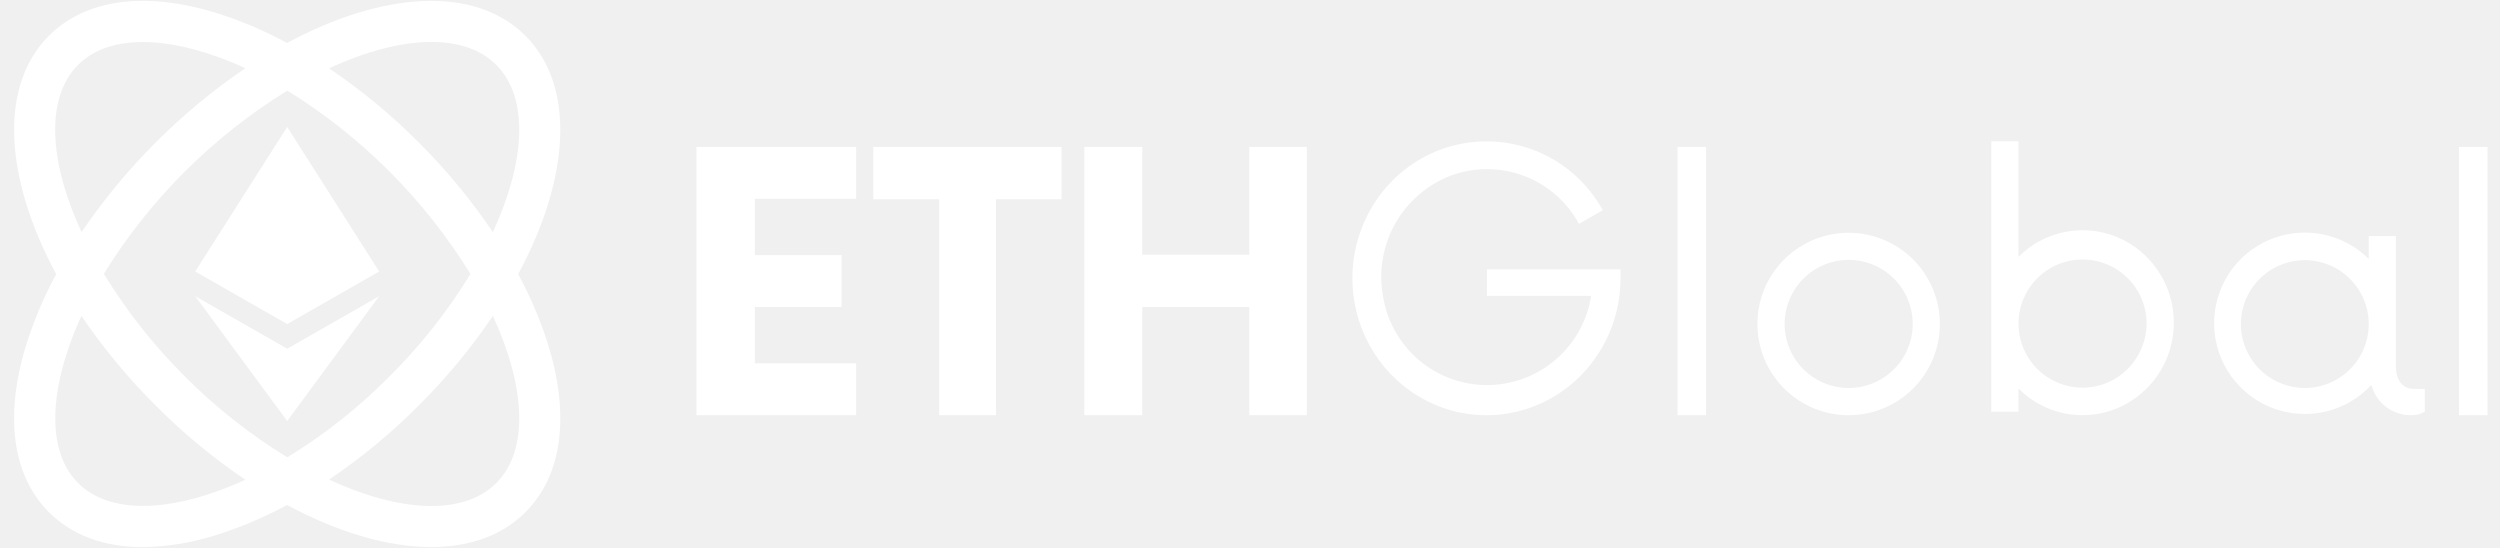
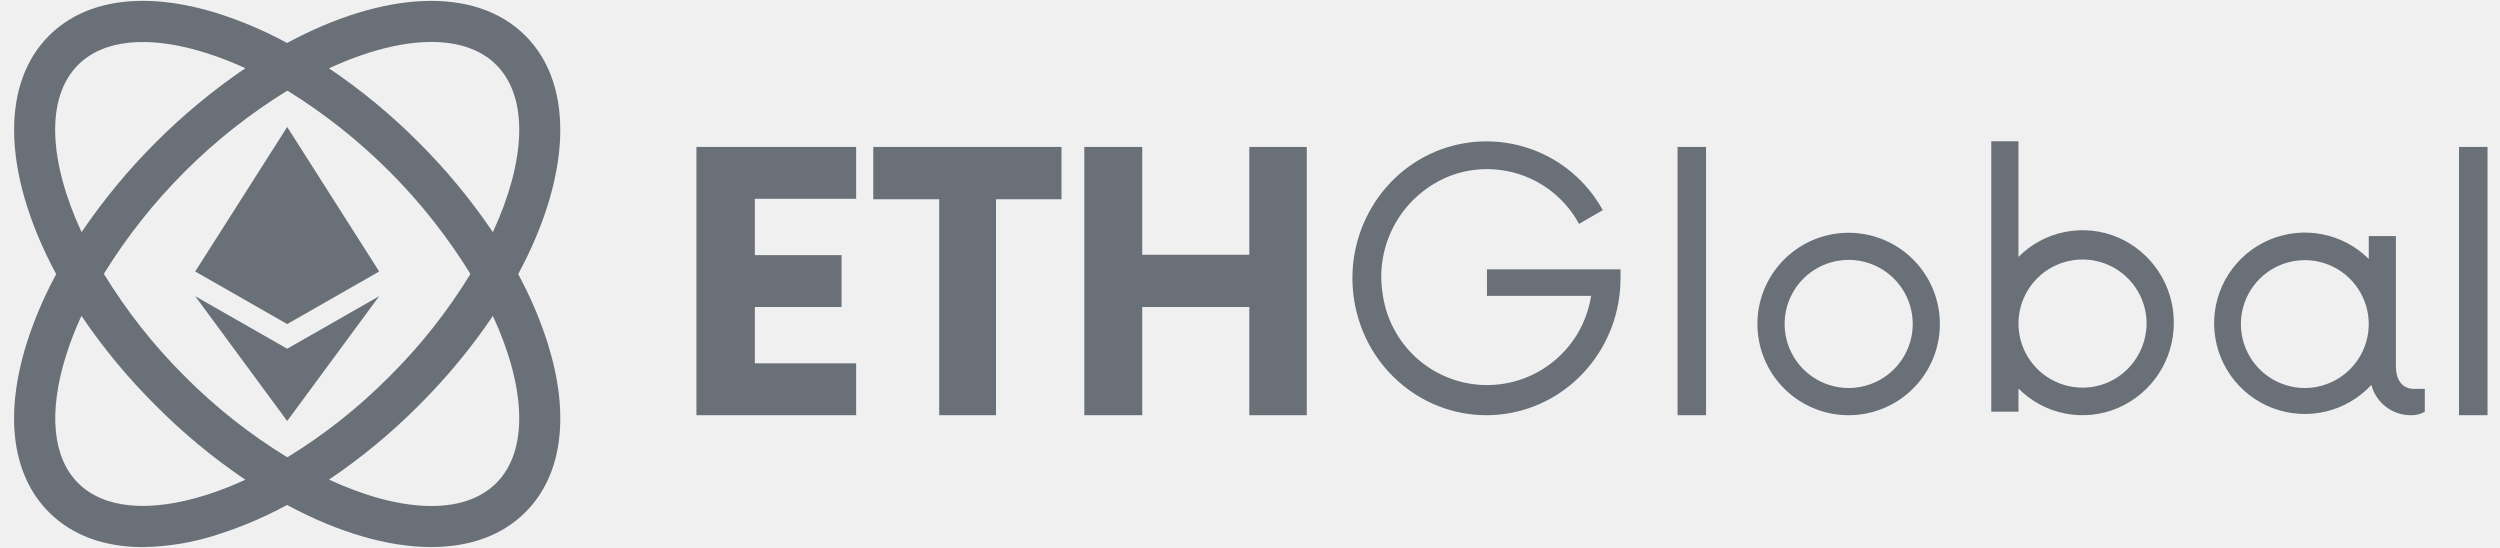
<svg xmlns="http://www.w3.org/2000/svg" width="146" height="32" viewBox="0 0 146 32" fill="none">
  <g clip-path="url(#clip0_1560_372418)">
-     <path fill-rule="evenodd" clip-rule="evenodd" d="M30.685 2.088C27.736 -0.861 22.363 -0.509 16.764 2.51C15.928 2.96 15.99 4.808 16.782 5.292C21.13 7.981 24.791 11.648 27.475 16.001C27.956 16.793 29.825 16.82 30.262 16.009C33.281 10.41 33.633 5.036 30.685 2.088ZM24.454 8.319C22.852 6.709 21.098 5.259 19.215 3.99C21.383 2.987 23.448 2.45 25.197 2.45C26.76 2.45 28.073 2.879 28.982 3.788C30.912 5.718 30.683 9.454 28.783 13.557C27.512 11.676 26.062 9.921 24.454 8.319Z" fill="#FFFFFF" />
-     <path fill-rule="evenodd" clip-rule="evenodd" d="M31.986 20.046C31.54 18.649 30.962 17.297 30.262 16.009C29.819 15.185 27.954 15.21 27.474 16C26.144 18.175 24.558 20.183 22.75 21.98C20.957 23.789 18.953 25.376 16.781 26.707C15.99 27.191 15.954 29.054 16.763 29.489C19.744 31.097 22.66 31.948 25.182 31.948C27.396 31.948 29.305 31.292 30.684 29.913C32.842 27.756 33.303 24.252 31.986 20.046ZM28.982 28.211C27.052 30.141 23.318 29.909 19.215 28.009C21.097 26.74 22.852 25.29 24.453 23.68C26.062 22.081 27.513 20.329 28.784 18.45C30.682 22.552 30.912 26.283 28.982 28.211Z" fill="#FFFFFF" />
-     <path fill-rule="evenodd" clip-rule="evenodd" d="M16.764 2.51C15.475 1.808 14.123 1.231 12.725 0.785C8.52 -0.531 5.016 -0.07 2.859 2.087C1.48 3.466 0.824 5.376 0.824 7.59C0.824 10.112 1.676 13.03 3.282 16.01C3.718 16.82 5.582 16.783 6.065 15.99C8.755 11.638 12.425 7.974 16.782 5.291C17.569 4.813 17.585 2.951 16.764 2.51ZM4.763 13.557C2.863 9.453 2.632 5.718 4.562 3.788C6.053 2.296 8.698 2.045 12.006 3.083C12.799 3.334 13.574 3.634 14.329 3.983C10.565 6.542 7.319 9.791 4.763 13.557Z" fill="#FFFFFF" />
-     <path fill-rule="evenodd" clip-rule="evenodd" d="M16.782 26.708C14.603 25.378 12.592 23.791 10.792 21.98C8.982 20.181 7.395 18.17 6.065 15.991C5.585 15.205 3.722 15.19 3.281 16.011C2.581 17.299 2.004 18.65 1.559 20.046C0.24 24.253 0.703 27.756 2.859 29.914C4.211 31.265 6.091 31.951 8.341 31.951C9.831 31.928 11.309 31.68 12.724 31.214C14.122 30.767 15.475 30.19 16.764 29.489C17.414 29.141 17.568 27.187 16.782 26.708ZM12.006 28.918C8.697 29.954 6.053 29.703 4.562 28.211C3.07 26.72 2.819 24.075 3.855 20.767C4.105 19.975 4.406 19.2 4.755 18.446C6.028 20.327 7.481 22.08 9.092 23.681C10.692 25.293 12.446 26.745 14.329 28.016C13.575 28.366 12.799 28.667 12.006 28.918Z" fill="#FFFFFF" />
-     <path fill-rule="evenodd" clip-rule="evenodd" d="M11.4 15.855L16.772 7.414L22.144 15.855L16.772 18.925L11.4 15.855Z" fill="#FFFFFF" />
-     <path fill-rule="evenodd" clip-rule="evenodd" d="M11.4 17.297L16.772 20.366L22.144 17.297L16.772 24.587L11.4 17.297Z" fill="#FFFFFF" />
-     <path fill-rule="evenodd" clip-rule="evenodd" d="M19.215 3.989C18.381 4.378 17.568 4.813 16.782 5.291C15.99 4.808 15.171 4.371 14.328 3.983C15.115 3.452 15.927 2.96 16.763 2.51C17.585 2.951 18.402 3.444 19.215 3.989Z" fill="#FFFFFF" />
-     <path fill-rule="evenodd" clip-rule="evenodd" d="M30.262 16.009C29.81 16.846 29.317 17.661 28.785 18.45C28.393 17.61 27.956 16.793 27.475 16.001C27.954 15.21 28.391 14.395 28.783 13.558C29.326 14.369 29.819 15.186 30.262 16.009Z" fill="#FFFFFF" />
-     <path fill-rule="evenodd" clip-rule="evenodd" d="M19.215 28.009C19.046 28.124 18.877 28.234 18.707 28.343C18.075 28.751 17.427 29.133 16.764 29.488C15.954 29.054 15.143 28.562 14.328 28.015C15.171 27.627 15.99 27.191 16.782 26.707C17.567 27.187 18.38 27.621 19.215 28.009Z" fill="#FFFFFF" />
-     <path fill-rule="evenodd" clip-rule="evenodd" d="M6.065 15.99C5.581 16.782 5.144 17.602 4.754 18.445C4.224 17.658 3.733 16.845 3.281 16.01C3.734 15.168 4.228 14.349 4.762 13.557C5.15 14.392 5.585 15.204 6.065 15.99Z" fill="#FFFFFF" />
-     <path d="M141.608 22.71V24.043C141.375 24.18 141.11 24.251 140.841 24.248C140.307 24.261 139.784 24.093 139.357 23.772C138.93 23.451 138.624 22.996 138.488 22.479C137.771 23.253 136.838 23.796 135.811 24.037C134.783 24.277 133.707 24.206 132.72 23.831C131.734 23.456 130.882 22.795 130.273 21.932C129.665 21.07 129.328 20.045 129.306 18.99C129.284 17.934 129.578 16.897 130.15 16.009C130.722 15.122 131.546 14.426 132.516 14.011C133.486 13.595 134.558 13.478 135.595 13.676C136.632 13.874 137.586 14.377 138.335 15.121V13.787H139.92V21.377C139.92 22.325 140.406 22.71 140.968 22.71H141.608ZM138.335 18.915C138.333 18.177 138.112 17.456 137.7 16.844C137.289 16.231 136.705 15.755 136.023 15.473C135.341 15.193 134.59 15.12 133.867 15.265C133.143 15.41 132.479 15.767 131.958 16.289C131.437 16.812 131.082 17.477 130.939 18.201C130.796 18.925 130.871 19.675 131.153 20.356C131.436 21.038 131.915 21.62 132.528 22.03C133.142 22.44 133.863 22.659 134.601 22.659C135.092 22.658 135.578 22.561 136.032 22.372C136.485 22.184 136.897 21.908 137.243 21.56C137.59 21.212 137.865 20.8 138.052 20.346C138.239 19.892 138.335 19.406 138.335 18.915ZM143.606 8.582H145.272V24.249H143.606V8.582ZM126.95 18.846C126.954 19.907 126.646 20.945 126.064 21.831C125.482 22.717 124.653 23.413 123.678 23.831C122.708 24.241 121.637 24.352 120.604 24.149C119.57 23.946 118.621 23.438 117.879 22.69V24.041H116.29V8.249H117.879V15.002C118.621 14.255 119.57 13.747 120.604 13.543C121.637 13.34 122.708 13.451 123.678 13.861C124.653 14.279 125.482 14.975 126.064 15.861C126.646 16.748 126.954 17.786 126.95 18.846ZM125.362 18.846C125.352 18.108 125.124 17.39 124.707 16.781C124.289 16.173 123.702 15.701 123.017 15.425C122.333 15.15 121.582 15.083 120.86 15.233C120.137 15.383 119.475 15.743 118.957 16.269C118.439 16.794 118.087 17.461 117.947 18.185C117.807 18.91 117.884 19.659 118.168 20.34C118.453 21.021 118.933 21.602 119.547 22.011C120.161 22.42 120.883 22.638 121.62 22.638C122.113 22.639 122.602 22.542 123.057 22.352C123.511 22.162 123.924 21.883 124.269 21.531C124.973 20.815 125.366 19.85 125.362 18.846ZM102.633 18.916C102.634 17.683 103.062 16.489 103.845 15.538C104.628 14.586 105.716 13.935 106.925 13.695C108.134 13.456 109.388 13.643 110.475 14.225C111.561 14.806 112.413 15.746 112.883 16.885C113.354 18.024 113.416 19.291 113.058 20.47C112.699 21.649 111.943 22.668 110.919 23.352C109.894 24.036 108.663 24.344 107.437 24.223C106.21 24.102 105.064 23.559 104.193 22.688C103.698 22.192 103.305 21.604 103.037 20.957C102.77 20.31 102.632 19.616 102.633 18.916ZM111.704 18.916C111.703 18.176 111.483 17.453 111.072 16.838C110.661 16.223 110.076 15.744 109.392 15.461C108.709 15.178 107.957 15.104 107.231 15.249C106.505 15.394 105.839 15.75 105.316 16.273C104.793 16.797 104.437 17.463 104.293 18.189C104.149 18.915 104.223 19.667 104.506 20.35C104.789 21.034 105.269 21.618 105.884 22.029C106.499 22.44 107.223 22.659 107.962 22.659C108.454 22.659 108.94 22.562 109.394 22.374C109.848 22.186 110.261 21.91 110.608 21.562C110.956 21.215 111.231 20.802 111.419 20.348C111.607 19.894 111.704 19.407 111.704 18.916ZM94.638 15.73V16.194C94.664 20.216 91.764 23.633 87.865 24.175C83.965 24.717 80.277 22.216 79.252 18.332C78.227 14.449 80.183 10.392 83.821 8.856C85.586 8.118 87.561 8.058 89.367 8.689C91.173 9.32 92.682 10.597 93.603 12.274L92.214 13.074C91.517 11.789 90.383 10.797 89.017 10.277C87.651 9.757 86.144 9.744 84.769 10.24C83.389 10.758 82.233 11.741 81.501 13.021C80.769 14.301 80.506 15.796 80.76 17.248C80.978 18.703 81.71 20.031 82.823 20.993C83.936 21.954 85.357 22.485 86.828 22.488C88.299 22.492 89.722 21.968 90.84 21.012C91.958 20.056 92.696 18.731 92.921 17.278H86.838V15.73H94.638ZM97.969 8.582H99.634V24.249H97.969V8.582ZM76.316 8.582V24.249H72.959V17.93H66.707V24.249H63.324V8.582H66.707V14.875H72.959V8.582L76.316 8.582ZM61.992 11.637H58.167V24.249H54.849V11.637H50.999V8.582H61.992V11.637ZM44.083 11.611V14.901H49.147V17.93H44.083V21.22H49.999V24.249H40.672V8.582H49.999V11.611L44.083 11.611Z" fill="#FFFFFF" />
+     <path fill-rule="evenodd" clip-rule="evenodd" d="M30.685 2.088C27.736 -0.861 22.363 -0.509 16.764 2.51C15.928 2.96 15.99 4.808 16.782 5.292C21.13 7.981 24.791 11.648 27.475 16.001C27.956 16.793 29.825 16.82 30.262 16.009C33.281 10.41 33.633 5.036 30.685 2.088ZM24.454 8.319C22.852 6.709 21.098 5.259 19.215 3.99C21.383 2.987 23.448 2.45 25.197 2.45C26.76 2.45 28.073 2.879 28.982 3.788C30.912 5.718 30.683 9.454 28.783 13.557C27.512 11.676 26.062 9.921 24.454 8.319Z" fill="#697077" />
+     <path fill-rule="evenodd" clip-rule="evenodd" d="M31.986 20.046C31.54 18.649 30.962 17.297 30.262 16.009C29.819 15.185 27.954 15.21 27.474 16C26.144 18.175 24.558 20.183 22.75 21.98C20.957 23.789 18.953 25.376 16.781 26.707C15.99 27.191 15.954 29.054 16.763 29.489C19.744 31.097 22.66 31.948 25.182 31.948C27.396 31.948 29.305 31.292 30.684 29.913C32.842 27.756 33.303 24.252 31.986 20.046ZM28.982 28.211C27.052 30.141 23.318 29.909 19.215 28.009C21.097 26.74 22.852 25.29 24.453 23.68C26.062 22.081 27.513 20.329 28.784 18.45C30.682 22.552 30.912 26.283 28.982 28.211Z" fill="#697077" />
+     <path fill-rule="evenodd" clip-rule="evenodd" d="M16.764 2.51C15.475 1.808 14.123 1.231 12.725 0.785C8.52 -0.531 5.016 -0.07 2.859 2.087C1.48 3.466 0.824 5.376 0.824 7.59C0.824 10.112 1.676 13.03 3.282 16.01C3.718 16.82 5.582 16.783 6.065 15.99C8.755 11.638 12.425 7.974 16.782 5.291C17.569 4.813 17.585 2.951 16.764 2.51ZM4.763 13.557C2.863 9.453 2.632 5.718 4.562 3.788C6.053 2.296 8.698 2.045 12.006 3.083C12.799 3.334 13.574 3.634 14.329 3.983C10.565 6.542 7.319 9.791 4.763 13.557Z" fill="#697077" />
+     <path fill-rule="evenodd" clip-rule="evenodd" d="M16.782 26.708C14.603 25.378 12.592 23.791 10.792 21.98C8.982 20.181 7.395 18.17 6.065 15.991C5.585 15.205 3.722 15.19 3.281 16.011C2.581 17.299 2.004 18.65 1.559 20.046C0.24 24.253 0.703 27.756 2.859 29.914C4.211 31.265 6.091 31.951 8.341 31.951C9.831 31.928 11.309 31.68 12.724 31.214C14.122 30.767 15.475 30.19 16.764 29.489C17.414 29.141 17.568 27.187 16.782 26.708ZM12.006 28.918C8.697 29.954 6.053 29.703 4.562 28.211C3.07 26.72 2.819 24.075 3.855 20.767C4.105 19.975 4.406 19.2 4.755 18.446C6.028 20.327 7.481 22.08 9.092 23.681C10.692 25.293 12.446 26.745 14.329 28.016C13.575 28.366 12.799 28.667 12.006 28.918Z" fill="#697077" />
+     <path fill-rule="evenodd" clip-rule="evenodd" d="M11.4 15.855L16.772 7.414L22.144 15.855L16.772 18.925L11.4 15.855Z" fill="#697077" />
+     <path fill-rule="evenodd" clip-rule="evenodd" d="M11.4 17.297L16.772 20.366L22.144 17.297L16.772 24.587L11.4 17.297Z" fill="#697077" />
+     <path fill-rule="evenodd" clip-rule="evenodd" d="M19.215 3.989C18.381 4.378 17.568 4.813 16.782 5.291C15.99 4.808 15.171 4.371 14.328 3.983C15.115 3.452 15.927 2.96 16.763 2.51C17.585 2.951 18.402 3.444 19.215 3.989Z" fill="#697077" />
+     <path fill-rule="evenodd" clip-rule="evenodd" d="M30.262 16.009C29.81 16.846 29.317 17.661 28.785 18.45C28.393 17.61 27.956 16.793 27.475 16.001C27.954 15.21 28.391 14.395 28.783 13.558C29.326 14.369 29.819 15.186 30.262 16.009Z" fill="#697077" />
+     <path fill-rule="evenodd" clip-rule="evenodd" d="M19.215 28.009C19.046 28.124 18.877 28.234 18.707 28.343C18.075 28.751 17.427 29.133 16.764 29.488C15.954 29.054 15.143 28.562 14.328 28.015C15.171 27.627 15.99 27.191 16.782 26.707C17.567 27.187 18.38 27.621 19.215 28.009Z" fill="#697077" />
+     <path fill-rule="evenodd" clip-rule="evenodd" d="M6.065 15.99C5.581 16.782 5.144 17.602 4.754 18.445C4.224 17.658 3.733 16.845 3.281 16.01C3.734 15.168 4.228 14.349 4.762 13.557C5.15 14.392 5.585 15.204 6.065 15.99Z" fill="#697077" />
+     <path d="M141.608 22.71V24.043C141.375 24.18 141.11 24.251 140.841 24.248C140.307 24.261 139.784 24.093 139.357 23.772C138.93 23.451 138.624 22.996 138.488 22.479C137.771 23.253 136.838 23.796 135.811 24.037C134.783 24.277 133.707 24.206 132.72 23.831C131.734 23.456 130.882 22.795 130.273 21.932C129.665 21.07 129.328 20.045 129.306 18.99C129.284 17.934 129.578 16.897 130.15 16.009C130.722 15.122 131.546 14.426 132.516 14.011C133.486 13.595 134.558 13.478 135.595 13.676C136.632 13.874 137.586 14.377 138.335 15.121V13.787H139.92V21.377C139.92 22.325 140.406 22.71 140.968 22.71H141.608ZM138.335 18.915C138.333 18.177 138.112 17.456 137.7 16.844C137.289 16.231 136.705 15.755 136.023 15.473C135.341 15.193 134.59 15.12 133.867 15.265C133.143 15.41 132.479 15.767 131.958 16.289C131.437 16.812 131.082 17.477 130.939 18.201C130.796 18.925 130.871 19.675 131.153 20.356C131.436 21.038 131.915 21.62 132.528 22.03C133.142 22.44 133.863 22.659 134.601 22.659C135.092 22.658 135.578 22.561 136.032 22.372C136.485 22.184 136.897 21.908 137.243 21.56C137.59 21.212 137.865 20.8 138.052 20.346C138.239 19.892 138.335 19.406 138.335 18.915ZM143.606 8.582H145.272V24.249H143.606V8.582ZM126.95 18.846C126.954 19.907 126.646 20.945 126.064 21.831C125.482 22.717 124.653 23.413 123.678 23.831C122.708 24.241 121.637 24.352 120.604 24.149C119.57 23.946 118.621 23.438 117.879 22.69V24.041H116.29V8.249H117.879V15.002C118.621 14.255 119.57 13.747 120.604 13.543C121.637 13.34 122.708 13.451 123.678 13.861C124.653 14.279 125.482 14.975 126.064 15.861C126.646 16.748 126.954 17.786 126.95 18.846ZM125.362 18.846C125.352 18.108 125.124 17.39 124.707 16.781C124.289 16.173 123.702 15.701 123.017 15.425C122.333 15.15 121.582 15.083 120.86 15.233C120.137 15.383 119.475 15.743 118.957 16.269C118.439 16.794 118.087 17.461 117.947 18.185C117.807 18.91 117.884 19.659 118.168 20.34C118.453 21.021 118.933 21.602 119.547 22.011C120.161 22.42 120.883 22.638 121.62 22.638C122.113 22.639 122.602 22.542 123.057 22.352C123.511 22.162 123.924 21.883 124.269 21.531C124.973 20.815 125.366 19.85 125.362 18.846ZM102.633 18.916C102.634 17.683 103.062 16.489 103.845 15.538C104.628 14.586 105.716 13.935 106.925 13.695C108.134 13.456 109.388 13.643 110.475 14.225C111.561 14.806 112.413 15.746 112.883 16.885C113.354 18.024 113.416 19.291 113.058 20.47C112.699 21.649 111.943 22.668 110.919 23.352C109.894 24.036 108.663 24.344 107.437 24.223C106.21 24.102 105.064 23.559 104.193 22.688C103.698 22.192 103.305 21.604 103.037 20.957C102.77 20.31 102.632 19.616 102.633 18.916ZM111.704 18.916C111.703 18.176 111.483 17.453 111.072 16.838C110.661 16.223 110.076 15.744 109.392 15.461C108.709 15.178 107.957 15.104 107.231 15.249C106.505 15.394 105.839 15.75 105.316 16.273C104.793 16.797 104.437 17.463 104.293 18.189C104.149 18.915 104.223 19.667 104.506 20.35C104.789 21.034 105.269 21.618 105.884 22.029C106.499 22.44 107.223 22.659 107.962 22.659C108.454 22.659 108.94 22.562 109.394 22.374C109.848 22.186 110.261 21.91 110.608 21.562C110.956 21.215 111.231 20.802 111.419 20.348C111.607 19.894 111.704 19.407 111.704 18.916ZM94.638 15.73V16.194C94.664 20.216 91.764 23.633 87.865 24.175C83.965 24.717 80.277 22.216 79.252 18.332C78.227 14.449 80.183 10.392 83.821 8.856C85.586 8.118 87.561 8.058 89.367 8.689C91.173 9.32 92.682 10.597 93.603 12.274L92.214 13.074C91.517 11.789 90.383 10.797 89.017 10.277C87.651 9.757 86.144 9.744 84.769 10.24C83.389 10.758 82.233 11.741 81.501 13.021C80.769 14.301 80.506 15.796 80.76 17.248C80.978 18.703 81.71 20.031 82.823 20.993C83.936 21.954 85.357 22.485 86.828 22.488C88.299 22.492 89.722 21.968 90.84 21.012C91.958 20.056 92.696 18.731 92.921 17.278H86.838V15.73H94.638ZM97.969 8.582H99.634V24.249H97.969V8.582ZM76.316 8.582V24.249H72.959V17.93H66.707V24.249H63.324V8.582H66.707V14.875H72.959V8.582L76.316 8.582ZM61.992 11.637H58.167V24.249H54.849V11.637H50.999V8.582H61.992V11.637ZM44.083 11.611V14.901H49.147V17.93H44.083V21.22H49.999V24.249H40.672V8.582H49.999V11.611L44.083 11.611Z" fill="#697077" />
  </g>
  <defs>
    <clipPath id="clip0_1560_372418">
      <rect width="145" height="32" fill="white" transform="translate(0.671875)" />
    </clipPath>
  </defs>
</svg>
